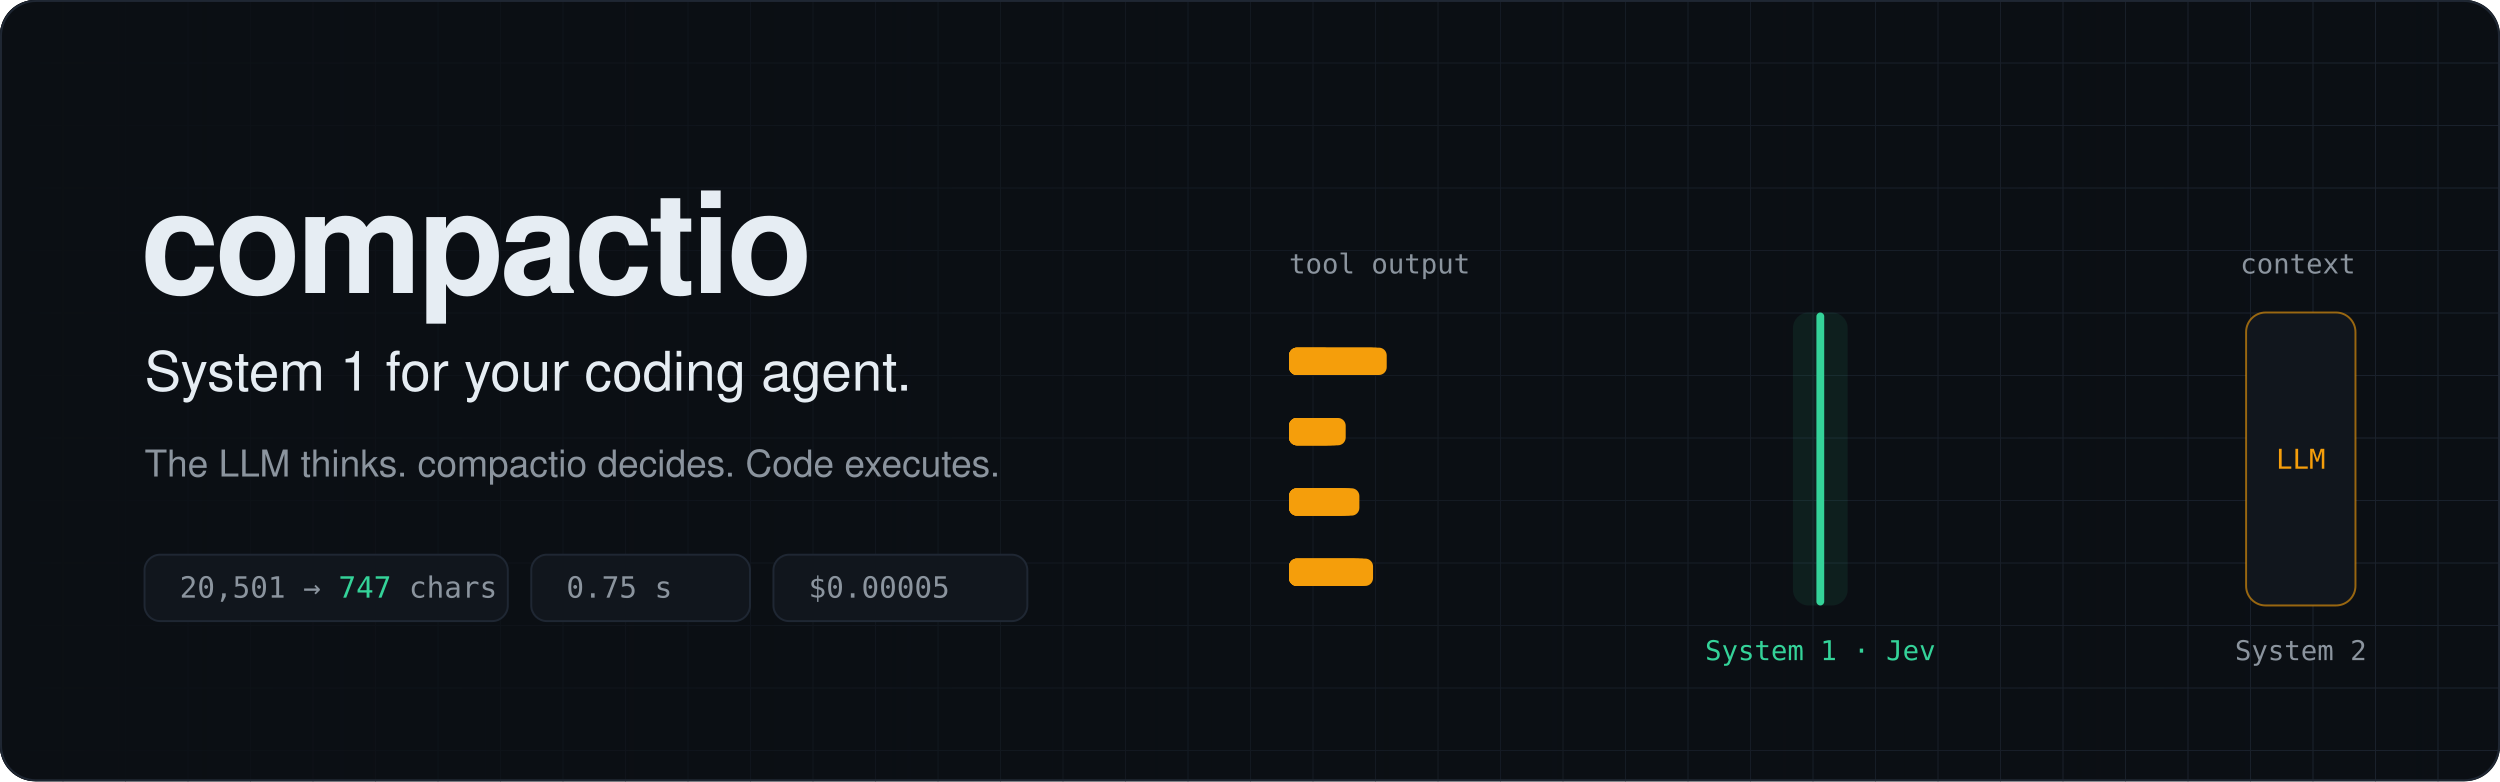
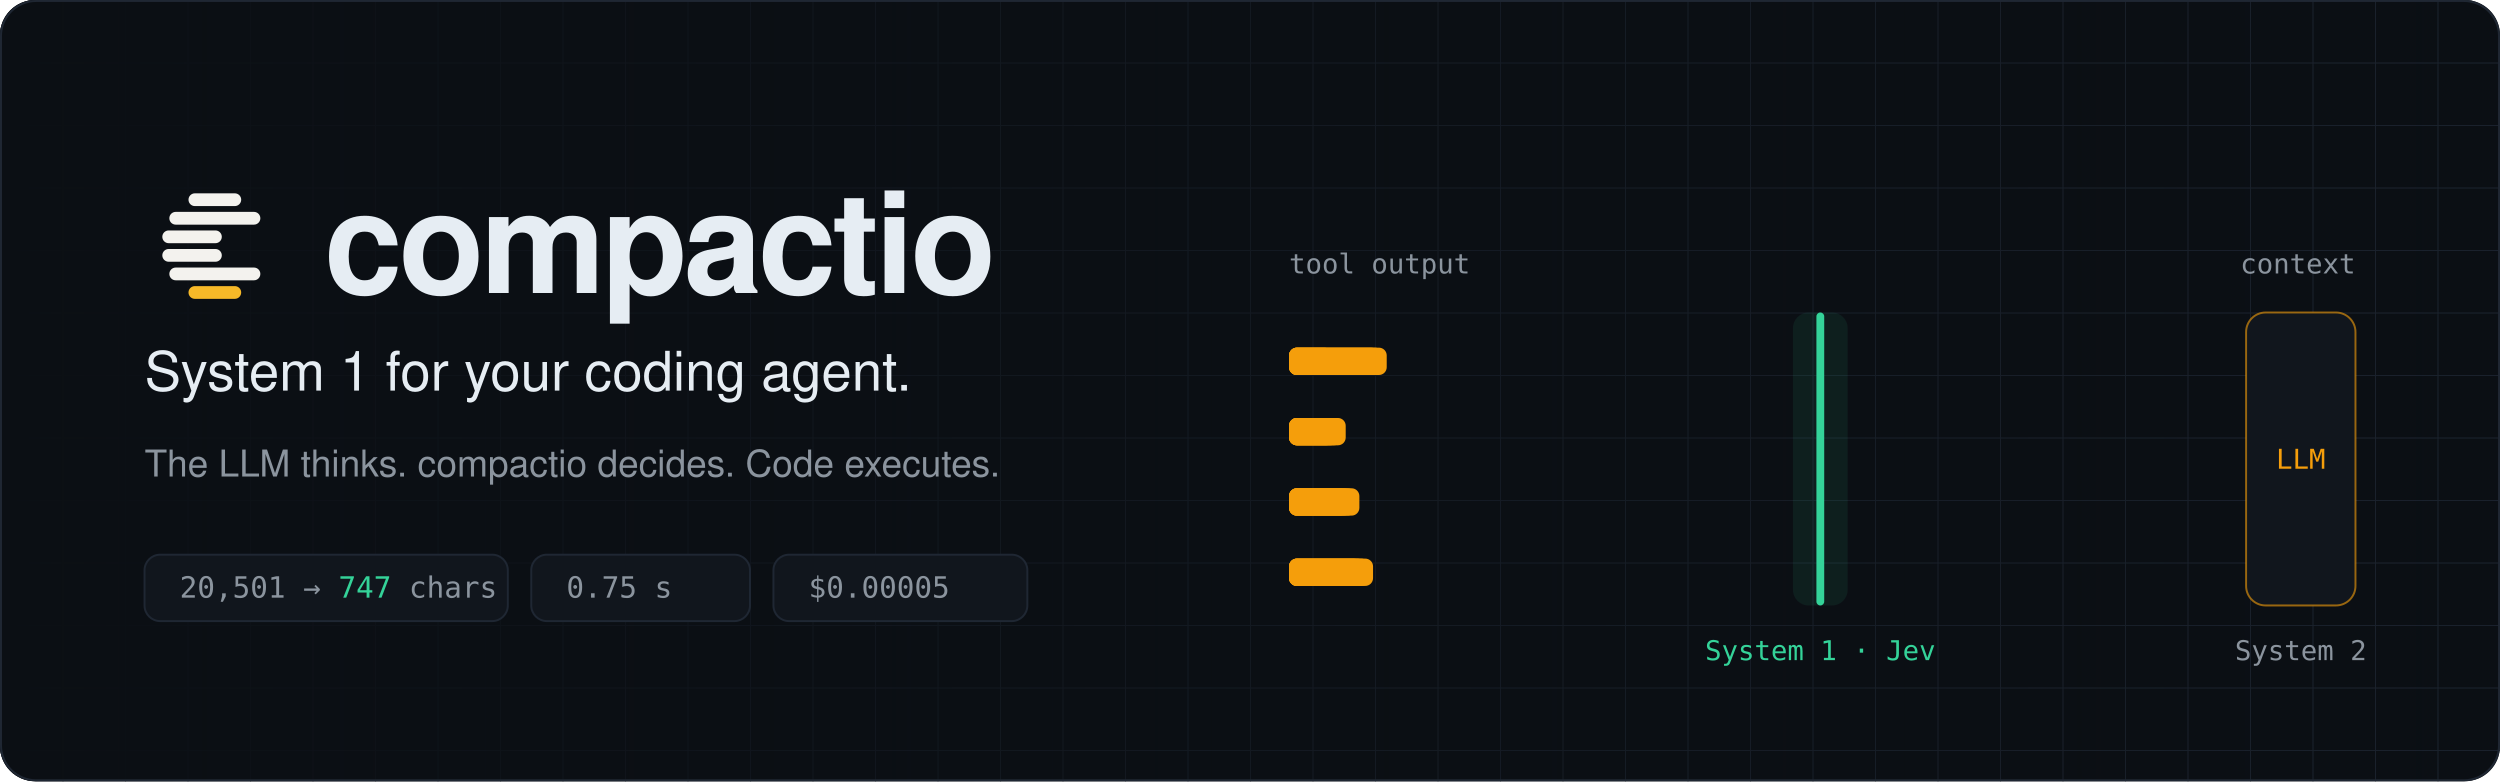
<svg xmlns="http://www.w3.org/2000/svg" width="1280" height="400" viewBox="0 0 1280 400" role="img" aria-label="compactio: System 1 for your coding agent">
  <style>
text { font-family: -apple-system, BlinkMacSystemFont, 'Segoe UI', Helvetica, Arial, sans-serif; }
.mono { font-family: ui-monospace, SFMono-Regular, 'SF Mono', Menlo, Consolas, monospace; }
@media (prefers-reduced-motion: reduce) { * { animation: none !important; } }

.drop, .keep { animation: 4.8s linear infinite; }
.drop { fill: #f59e0b; animation-name: drop; }
.keep { fill: #f59e0b; animation-name: keep; }
@keyframes drop {
  0% { transform: translateX(0); opacity: 0; }
  8% { opacity: .9; }
  52% { transform: translateX(250px); opacity: .9; }
  62% { transform: translateX(262px) translateY(24px); opacity: 0; }
  100% { transform: translateX(262px) translateY(24px); opacity: 0; }
}
@keyframes keep {
  0% { transform: translateX(0); opacity: 0; fill: #f59e0b; }
  8% { opacity: .9; }
  52% { transform: translateX(250px); fill: #f59e0b; }
  56% { fill: #34d399; }
  92% { transform: translateX(470px); opacity: 1; fill: #34d399; }
  100% { transform: translateX(490px); opacity: 0; fill: #34d399; }
}
.gate { animation: glow 2.4s ease-in-out infinite; }
@keyframes glow { 0%,100% { opacity: .55; } 50% { opacity: 1; } }
</style>
  <defs>
    <pattern id="grid" width="32" height="32" patternUnits="userSpaceOnUse">
      <path d="M32 0H0V32" fill="none" stroke="#1f2733" stroke-width="1" />
    </pattern>
    <linearGradient id="fade" x1="0" x2="1">
      <stop offset="0" stop-color="#0b0f14" stop-opacity="1" />
      <stop offset=".45" stop-color="#0b0f14" stop-opacity=".6" />
      <stop offset="1" stop-color="#0b0f14" stop-opacity=".2" />
    </linearGradient>
  </defs>
  <rect width="1280" height="400" rx="18" fill="#0b0f14" />
  <rect width="1280" height="400" rx="18" fill="url(#grid)" />
  <rect width="1280" height="400" rx="18" fill="url(#fade)" />
  <rect x=".5" y=".5" width="1279" height="399" rx="18" fill="none" stroke="#1f2733" />
-   <text x="72" y="150" font-size="72" font-weight="700" fill="#e6edf3" letter-spacing="-2">compactio</text>
+   <svg x="72" y="88" class="cpa" viewBox="0 0 64 64" width="76" height="76">
+     <style>.cpa rect{transform-box:view-box;transform-origin:0 0}@keyframes cpak0{0%{opacity:0;transform:none}0%{opacity:0;transform:none}5.4%{opacity:.4;transform:none}21.6%{opacity:.4;transform:none;animation-timing-function:cubic-bezier(.7,0,.2,1)}36%{opacity:0;transform:translate(31.94px,19.96px) scale(0.01)}90%{opacity:0;transform:translate(31.94px,19.96px) scale(0.01)}97%{opacity:0;transform:translate(31.94px,19.96px) scale(0.01)}100%{opacity:0;transform:none}}.cpa .r0{animation:cpak0 4.2s linear infinite}@keyframes cpak1{0%{opacity:0;transform:translate(-35.789px,5.595px) scale(2.025,0.455)}1.35%{opacity:0;transform:translate(-35.789px,5.595px) scale(2.025,0.455)}6.75%{opacity:.4;transform:translate(-35.789px,5.595px) scale(2.025,0.455)}21.6%{opacity:.4;transform:translate(-35.789px,5.595px) scale(2.025,0.455);animation-timing-function:cubic-bezier(.7,0,.2,1)}36%{opacity:1;transform:none}90%{opacity:1;transform:none}97%{opacity:0;transform:none}100%{opacity:0;transform:translate(-35.789px,5.595px) scale(2.025,0.455)}}.cpa .r1{animation:cpak1 4.2s linear infinite}@keyframes cpak2{0%{opacity:0;transform:translate(-5.989px,7.759px) scale(0.968,0.455)}2.7%{opacity:0;transform:translate(-5.989px,7.759px) scale(0.968,0.455)}8.1%{opacity:.4;transform:translate(-5.989px,7.759px) scale(0.968,0.455)}21.6%{opacity:.4;transform:translate(-5.989px,7.759px) scale(0.968,0.455);animation-timing-function:cubic-bezier(.7,0,.2,1)}36%{opacity:1;transform:none}90%{opacity:1;transform:none}97%{opacity:0;transform:none}100%{opacity:0;transform:translate(-5.989px,7.759px) scale(0.968,0.455)}}.cpa .r2{animation:cpak2 4.2s linear infinite}@keyframes cpak3{0%{opacity:0;transform:none}4.05%{opacity:0;transform:none}9.45%{opacity:.4;transform:none}21.6%{opacity:.4;transform:none;animation-timing-function:cubic-bezier(.7,0,.2,1)}36%{opacity:0;transform:translate(31.94px,27.786px) scale(0.01)}90%{opacity:0;transform:translate(31.94px,27.786px) scale(0.01)}97%{opacity:0;transform:translate(31.94px,27.786px) scale(0.01)}100%{opacity:0;transform:none}}.cpa .r3{animation:cpak3 4.2s linear infinite}@keyframes cpak4{0%{opacity:0;transform:translate(-2.749px,15.723px) scale(0.936,0.455)}5.4%{opacity:0;transform:translate(-2.749px,15.723px) scale(0.936,0.455)}10.8%{opacity:.4;transform:translate(-2.749px,15.723px) scale(0.936,0.455)}21.6%{opacity:.4;transform:translate(-2.749px,15.723px) scale(0.936,0.455);animation-timing-function:cubic-bezier(.7,0,.2,1)}36%{opacity:1;transform:none}90%{opacity:1;transform:none}97%{opacity:0;transform:none}100%{opacity:0;transform:translate(-2.749px,15.723px) scale(0.936,0.455)}}.cpa .r4{animation:cpak4 4.2s linear infinite}@keyframes cpak5{0%{opacity:0;transform:translate(-9.31px,17.886px) scale(1.637,0.455)}6.75%{opacity:0;transform:translate(-9.31px,17.886px) scale(1.637,0.455)}12.15%{opacity:.4;transform:translate(-9.31px,17.886px) scale(1.637,0.455)}21.6%{opacity:.4;transform:translate(-9.31px,17.886px) scale(1.637,0.455);animation-timing-function:cubic-bezier(.7,0,.2,1)}36%{opacity:1;transform:none}90%{opacity:1;transform:none}97%{opacity:0;transform:none}100%{opacity:0;transform:translate(-9.31px,17.886px) scale(1.637,0.455)}}.cpa .r5{animation:cpak5 4.2s linear infinite}@keyframes cpak6{0%{opacity:0;transform:none}8.1%{opacity:0;transform:none}13.5%{opacity:.4;transform:none}21.6%{opacity:.4;transform:none;animation-timing-function:cubic-bezier(.7,0,.2,1)}36%{opacity:0;transform:translate(31.94px,43.612px) scale(0.01)}90%{opacity:0;transform:translate(31.94px,43.612px) scale(0.01)}97%{opacity:0;transform:translate(31.94px,43.612px) scale(0.01)}100%{opacity:0;transform:none}}.cpa .r6{animation:cpak6 4.2s linear infinite}@keyframes cpak7{0%{opacity:0;transform:translate(-10.406px,25.85px) scale(1.325,0.455)}9.45%{opacity:0;transform:translate(-10.406px,25.85px) scale(1.325,0.455)}14.85%{opacity:.4;transform:translate(-10.406px,25.85px) scale(1.325,0.455)}21.6%{opacity:.4;transform:translate(-10.406px,25.85px) scale(1.325,0.455);animation-timing-function:cubic-bezier(.7,0,.2,1)}36%{opacity:1;transform:none}90%{opacity:1;transform:none}97%{opacity:0;transform:none}100%{opacity:0;transform:translate(-10.406px,25.85px) scale(1.325,0.455)}}.cpa .r7{animation:cpak7 4.2s linear infinite}@keyframes cpak8{0%{opacity:0;transform:translate(-19.437px,28.014px) scale(1.232,0.455)}10.8%{opacity:0;transform:translate(-19.437px,28.014px) scale(1.232,0.455)}16.2%{opacity:.4;transform:translate(-19.437px,28.014px) scale(1.232,0.455)}21.6%{opacity:.4;transform:translate(-19.437px,28.014px) scale(1.232,0.455);animation-timing-function:cubic-bezier(.7,0,.2,1)}36%{opacity:1;transform:none}90%{opacity:1;transform:none}97%{opacity:0;transform:none}100%{opacity:0;transform:translate(-19.437px,28.014px) scale(1.232,0.455)}}@keyframes cpaf8{0%,31.5%{fill:#F3F2EE}38.25%{fill:#F7B928}97%{fill:#F7B928}100%{fill:#F3F2EE}}.cpa .r8{animation:cpak8 4.2s linear infinite,cpaf8 4.2s linear infinite}@keyframes cpak9{0%{opacity:0;transform:none}12.15%{opacity:0;transform:none}17.55%{opacity:.4;transform:none}21.6%{opacity:.4;transform:none;animation-timing-function:cubic-bezier(.7,0,.2,1)}36%{opacity:0;transform:translate(31.94px,51.438px) scale(0.01)}90%{opacity:0;transform:translate(31.94px,51.438px) scale(0.01)}97%{opacity:0;transform:translate(31.94px,51.438px) scale(0.01)}100%{opacity:0;transform:none}}.cpa .r9{animation:cpak9 4.2s linear infinite}</style>
+     <rect class="r0" x="6" y="4" width="30" height="2.5" rx="1.25" fill="#F3F2EE" opacity="0" />
+     <rect class="r1" x="20.64" y="9.25" width="22.72" height="5.5" rx="2.75" fill="#F3F2EE" />
+     <rect class="r2" x="12.38" y="17.25" width="39.24" height="5.5" rx="2.75" fill="#F3F2EE" />
+     <rect class="r3" x="6" y="21.4" width="50" height="2.5" rx="1.25" fill="#F3F2EE" opacity="0" />
+     <rect class="r4" x="9.35" y="25.25" width="25.65" height="5.5" rx="2.75" fill="#F3F2EE" />
+     <rect class="r5" x="9.35" y="33.25" width="25.65" height="5.5" rx="2.75" fill="#F3F2EE" />
+     <rect class="r6" x="6" y="38.8" width="34" height="2.5" rx="1.25" fill="#F3F2EE" opacity="0" />
+     <rect class="r7" x="12.38" y="41.25" width="39.24" height="5.5" rx="2.75" fill="#F3F2EE" />
+     <rect class="r8" x="20.64" y="49.25" width="22.72" height="5.5" rx="2.75" fill="#F7B928" />
+     <rect class="r9" x="6" y="56.2" width="40" height="2.5" rx="1.25" fill="#F3F2EE" opacity="0" />
+   </svg>
+   <text x="166" y="150" font-size="72" font-weight="700" fill="#e6edf3" letter-spacing="-2">compactio</text>
  <text x="74" y="200" font-size="28" fill="#e6edf3">System 1 for your coding agent.</text>
  <text x="74" y="244" font-size="19" fill="#8b949e">The LLM thinks. compactio decides. Code executes.</text>
  <g class="mono" font-size="15">
    <rect x="74" y="284" width="186" height="34" rx="8" fill="#11161d" stroke="#1f2733" />
    <text x="92" y="306" fill="#8b949e" class="mono">20,501 → <tspan fill="#34d399">747</tspan> chars</text>
    <rect x="272" y="284" width="112" height="34" rx="8" fill="#11161d" stroke="#1f2733" />
    <text x="290" y="306" fill="#8b949e" class="mono">0.75 s</text>
    <rect x="396" y="284" width="130" height="34" rx="8" fill="#11161d" stroke="#1f2733" />
    <text x="414" y="306" fill="#8b949e" class="mono">$0.00005</text>
  </g>
  <text x="660" y="140" font-size="14" fill="#8b949e" class="mono">tool output</text>
  <text x="1206" y="140" font-size="14" fill="#8b949e" class="mono" text-anchor="end">context</text>
  <rect class="drop" x="660" y="178" width="22" height="14" rx="4" style="animation-delay:0s" />
  <rect class="keep" x="660" y="214" width="29" height="14" rx="4" style="animation-delay:-0.3s" />
  <rect class="drop" x="660" y="250" width="36" height="14" rx="4" style="animation-delay:-0.6s" />
  <rect class="drop" x="660" y="286" width="43" height="14" rx="4" style="animation-delay:-0.9s" />
  <rect class="drop" x="660" y="178" width="50" height="14" rx="4" style="animation-delay:-1.2s" />
  <rect class="keep" x="660" y="214" width="27" height="14" rx="4" style="animation-delay:-1.5s" />
  <rect class="drop" x="660" y="250" width="34" height="14" rx="4" style="animation-delay:-1.8s" />
  <rect class="drop" x="660" y="286" width="41" height="14" rx="4" style="animation-delay:-2.1s" />
  <rect class="drop" x="660" y="178" width="48" height="14" rx="4" style="animation-delay:-2.4s" />
  <rect class="keep" x="660" y="214" width="25" height="14" rx="4" style="animation-delay:-2.7s" />
  <rect class="drop" x="660" y="250" width="32" height="14" rx="4" style="animation-delay:-3s" />
  <rect class="drop" x="660" y="286" width="39" height="14" rx="4" style="animation-delay:-3.3s" />
  <rect class="drop" x="660" y="178" width="46" height="14" rx="4" style="animation-delay:-3.6s" />
  <rect class="keep" x="660" y="214" width="23" height="14" rx="4" style="animation-delay:-3.9s" />
  <rect class="drop" x="660" y="250" width="30" height="14" rx="4" style="animation-delay:-4.2s" />
  <rect class="drop" x="660" y="286" width="37" height="14" rx="4" style="animation-delay:-4.5s" />
  <g class="gate">
    <rect x="930" y="160" width="4" height="150" rx="2" fill="#34d399" />
    <rect x="918" y="160" width="28" height="150" rx="8" fill="#34d399" opacity=".08" />
  </g>
  <text x="932" y="338" font-size="14" fill="#34d399" text-anchor="middle" class="mono">System 1 · Jev</text>
  <rect x="1150" y="160" width="56" height="150" rx="10" fill="#11161d" stroke="#f59e0b" stroke-opacity=".6" />
  <text x="1178" y="240" font-size="14" fill="#f59e0b" text-anchor="middle" class="mono">LLM</text>
  <text x="1178" y="338" font-size="14" fill="#8b949e" text-anchor="middle" class="mono">System 2</text>
</svg>
